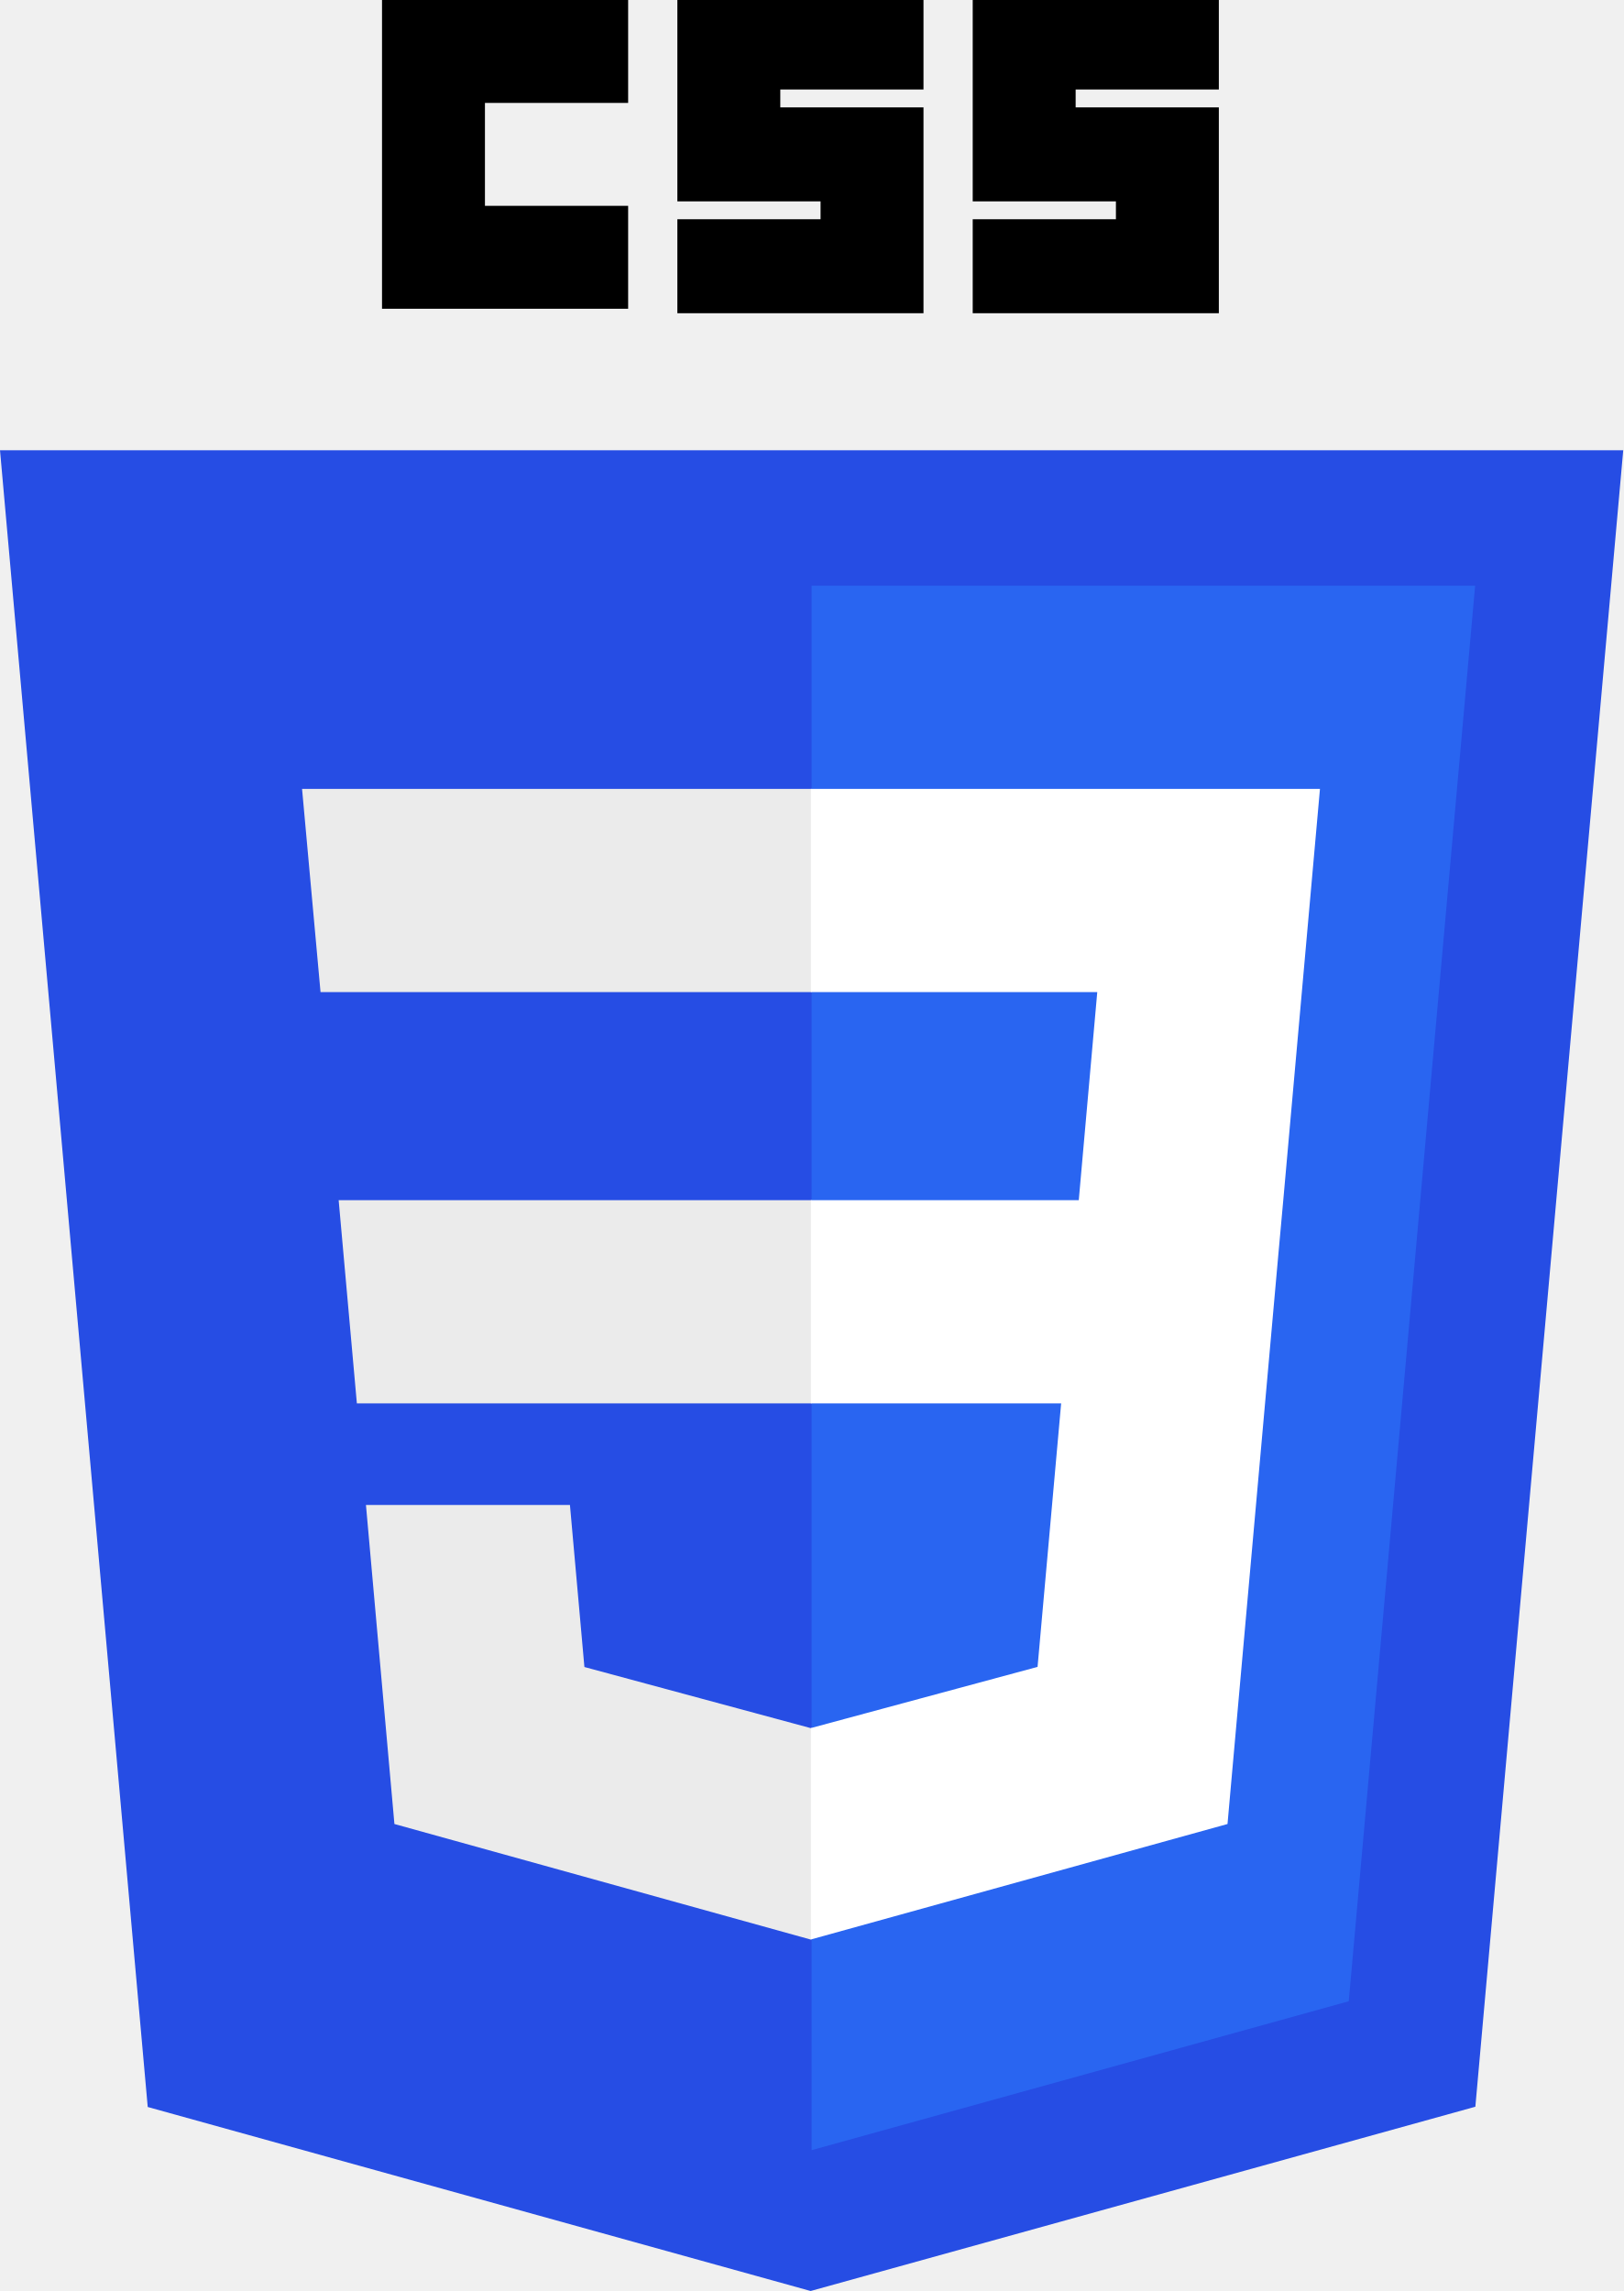
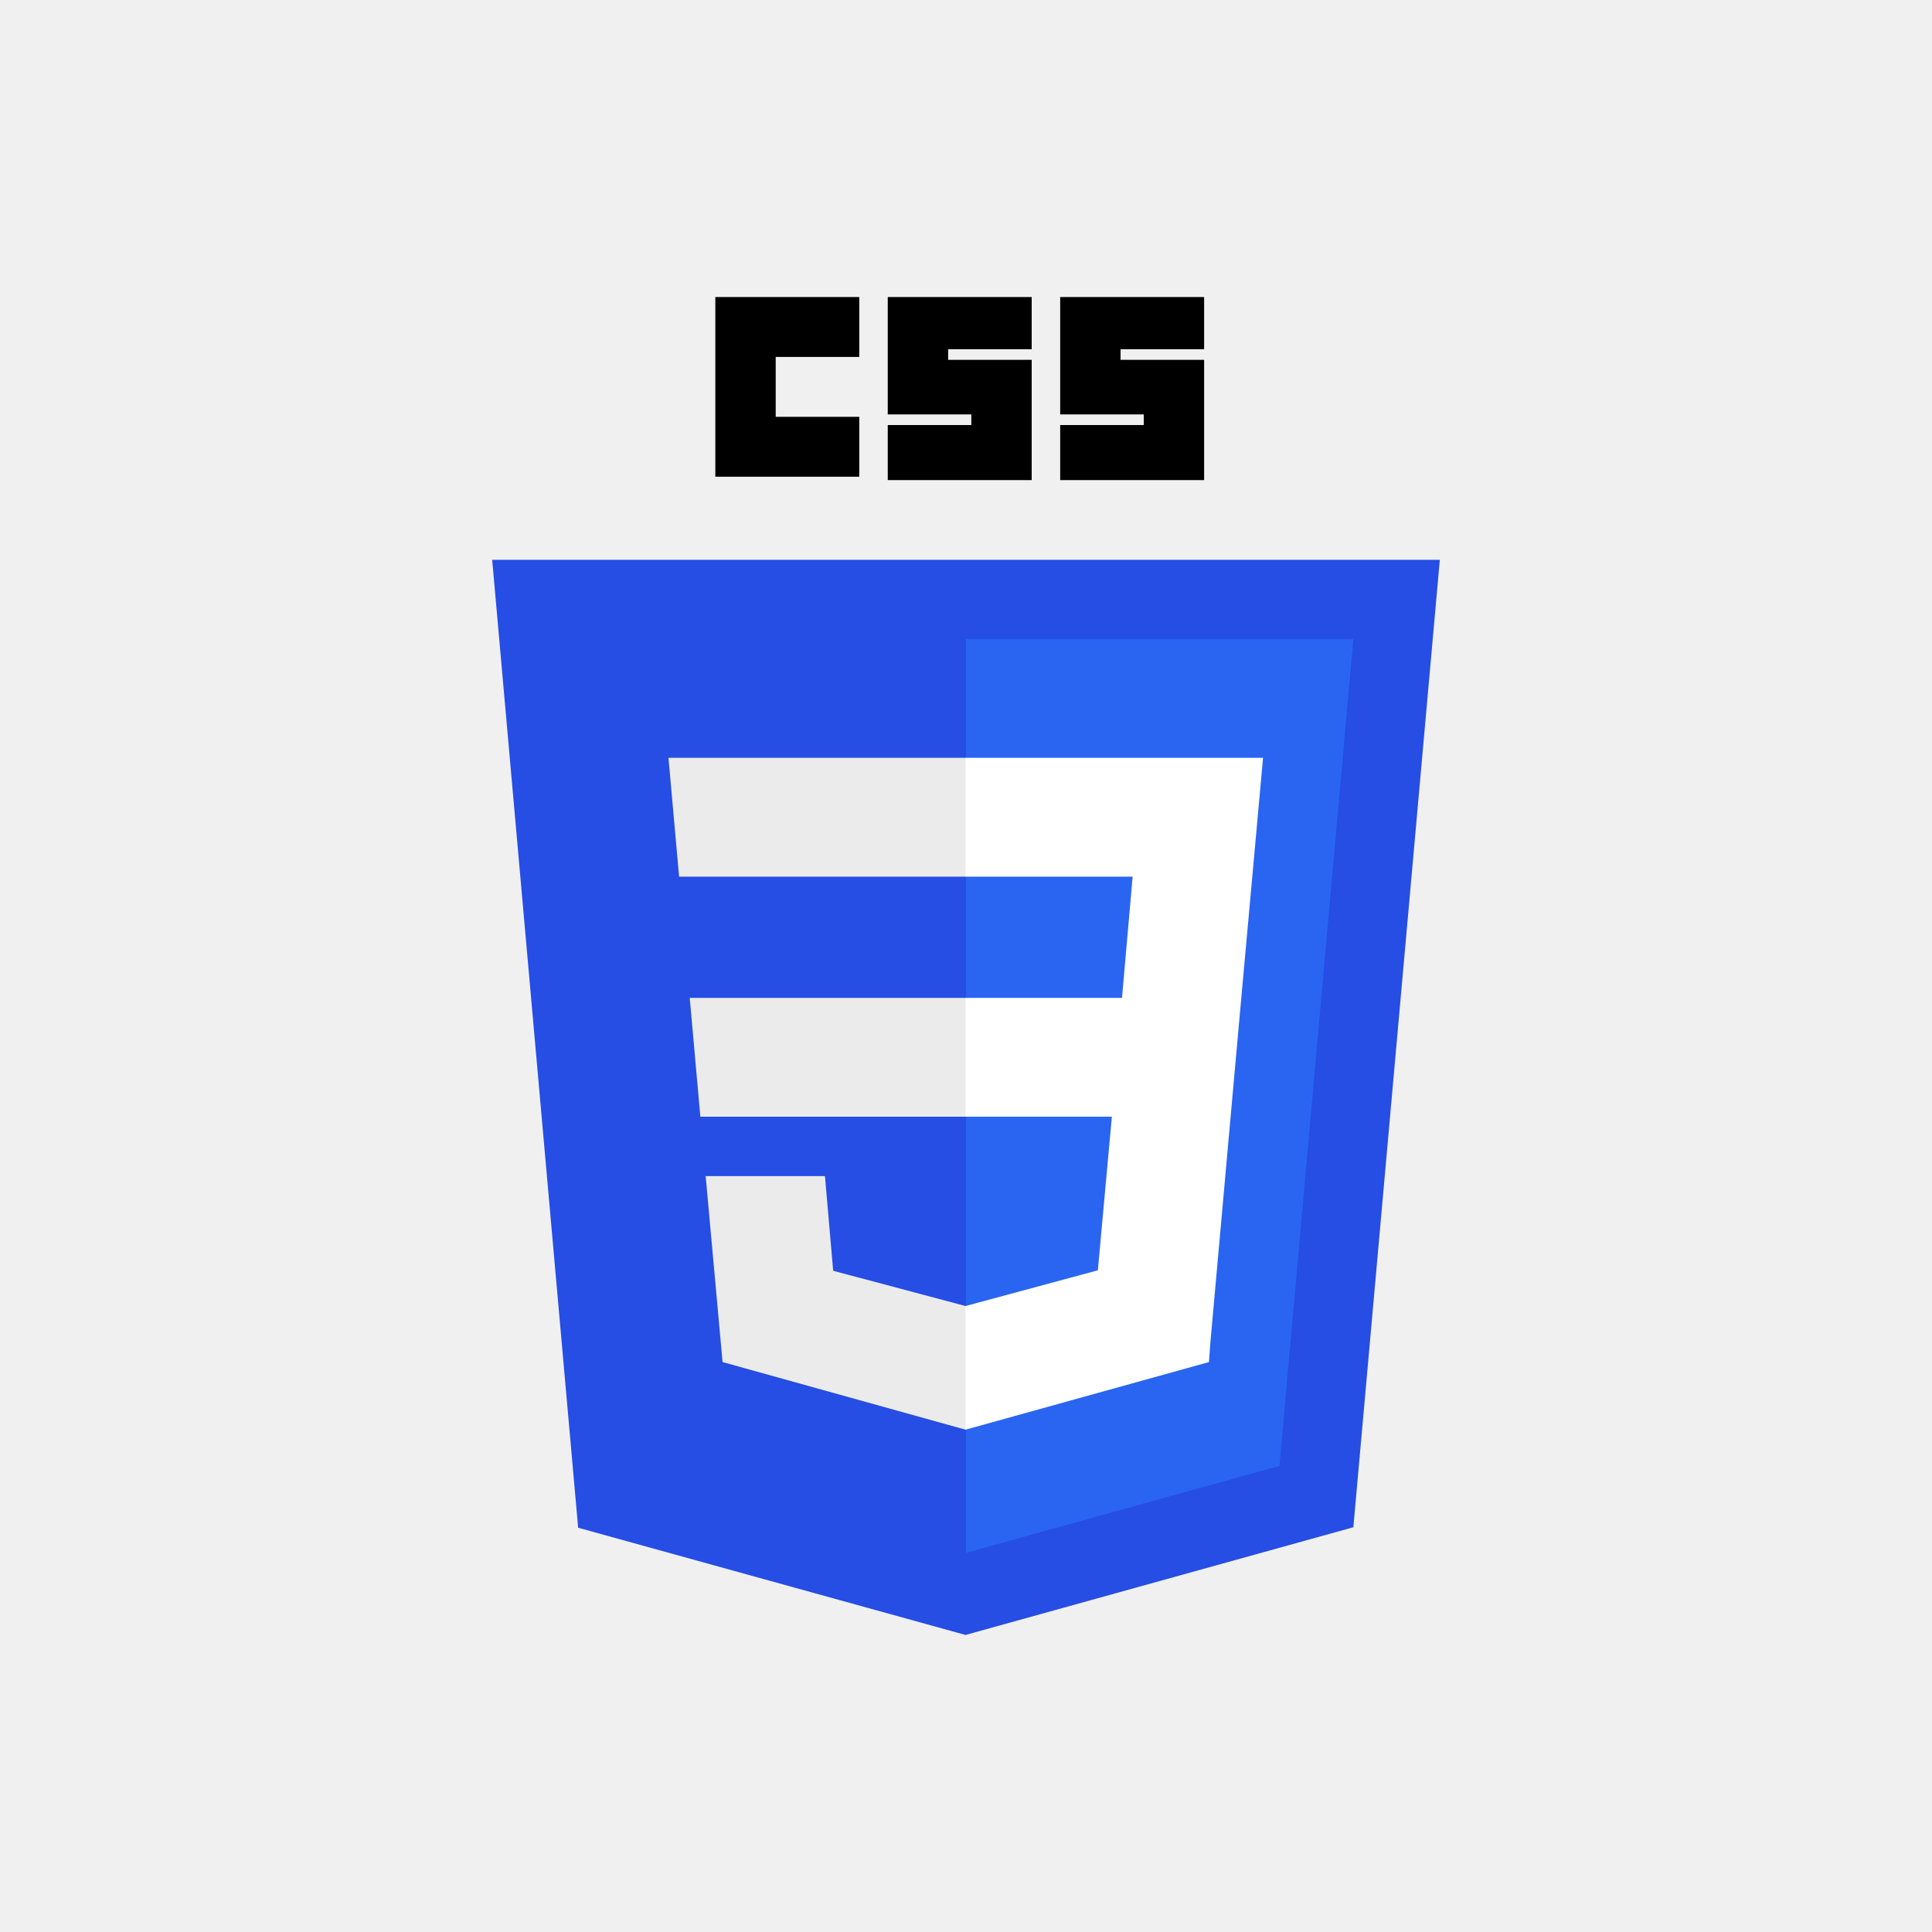
- <svg xmlns="http://www.w3.org/2000/svg" width="102.372mm" height="144.498mm" viewBox="0 0 362.734 512" id="svg3476" version="1.1">
-   <defs id="defs3478" />
-   <g id="layer1" transform="translate(-193.633,-276.3622)">
-     <g id="g3013" transform="translate(119,276.3622)">
-       <polygon id="polygon2989" points="437.367,100.62 404.321,470.819 255.778,512 107.644,470.877 74.633,100.62 " style="fill:#264de4" />
-       <polygon id="polygon2991" points="376.03,447.246 404.27,130.894 256,130.894 256,480.523 " style="fill:#2965f1" />
-       <polygon id="polygon2993" points="150.31,268.217 154.38,313.627 256,313.627 256,268.217 " style="fill:#ebebeb" />
-       <polygon id="polygon2995" points="256,176.305 255.843,176.305 142.132,176.305 146.26,221.716 256,221.716 " style="fill:#ebebeb" />
-       <polygon id="polygon2997" points="256,433.399 256,386.153 255.801,386.206 205.227,372.55 201.994,336.333 177.419,336.333 156.409,336.333 162.771,407.634 255.791,433.457 " style="fill:#ebebeb" />
-       <path id="path2999" d="m 160,0 55,0 0,23 -32,0 0,23 32,0 0,23 -55,0 z" />
-       <path id="path3001" d="m 226,0 55,0 0,20 -32,0 0,4 32,0 0,46 -55,0 0,-21 32,0 0,-4 -32,0 z" />
-       <path id="path3003" d="m 292,0 55,0 0,20 -32,0 0,4 32,0 0,46 -55,0 0,-21 32,0 0,-4 -32,0 z" />
-       <polygon id="polygon3005" points="311.761,313.627 306.49,372.521 255.843,386.191 255.843,433.435 348.937,407.634 349.62,399.962 360.291,280.411 361.399,268.217 369.597,176.305 255.843,176.305 255.843,221.716 319.831,221.716 315.699,268.217 255.843,268.217 255.843,313.627 " style="fill:#ffffff" />
+ <svg xmlns="http://www.w3.org/2000/svg" id="svg3476" version="1.1" viewBox="0 0 400 400">
+   <defs>
+     <style>
+       .st0 {
+         fill: #ebebeb;
+       }
+ 
+       .st1 {
+         fill: #2965f1;
+       }
+ 
+       .st2 {
+         fill: #fff;
+       }
+ 
+       .st3 {
+         fill: #264de4;
+       }
+     </style>
+   </defs>
+   <g id="layer1">
+     <g id="g3013">
+       <polygon id="polygon2989" class="st3" points="298.1 115.9 280.2 316.2 199.9 338.5 119.7 316.3 101.9 115.9 298.1 115.9" />
+       <polygon id="polygon2991" class="st1" points="264.9 303.5 280.2 132.3 200 132.3 200 321.5 264.9 303.5" />
+       <polygon id="polygon2993" class="st0" points="142.8 206.6 145 231.2 200 231.2 200 206.6 142.8 206.6" />
+       <polygon id="polygon2995" class="st0" points="200 156.9 199.9 156.9 138.4 156.9 140.6 181.5 200 181.5 200 156.9" />
+       <polygon id="polygon2997" class="st0" points="200 296 200 270.4 199.9 270.4 172.5 263.1 170.8 243.5 157.5 243.5 146.1 243.5 149.6 282 199.9 296 200 296" />
+       <path id="path2999" d="M148.1,61.5h29.8v12.4h-17.3v12.4h17.3v12.4h-29.8v-37.3Z" />
+       <path id="path3001" d="M183.8,61.5h29.8v10.8h-17.3v2.2h17.3v24.9h-29.8v-11.4h17.3v-2.2h-17.3v-24.3Z" />
+       <path id="path3003" d="M219.5,61.5h29.8v10.8h-17.3v2.2h17.3v24.9h-29.8v-11.4h17.3v-2.2h-17.3v-24.3Z" />
+       <polygon id="polygon3005" class="st2" points="230.2 231.2 227.3 263 199.9 270.4 199.9 296 250.3 282 250.6 277.9 256.4 213.2 257 206.6 261.5 156.9 199.9 156.9 199.9 181.5 234.5 181.5 232.3 206.6 199.9 206.6 199.9 231.2 230.2 231.2" />
    </g>
  </g>
</svg>
